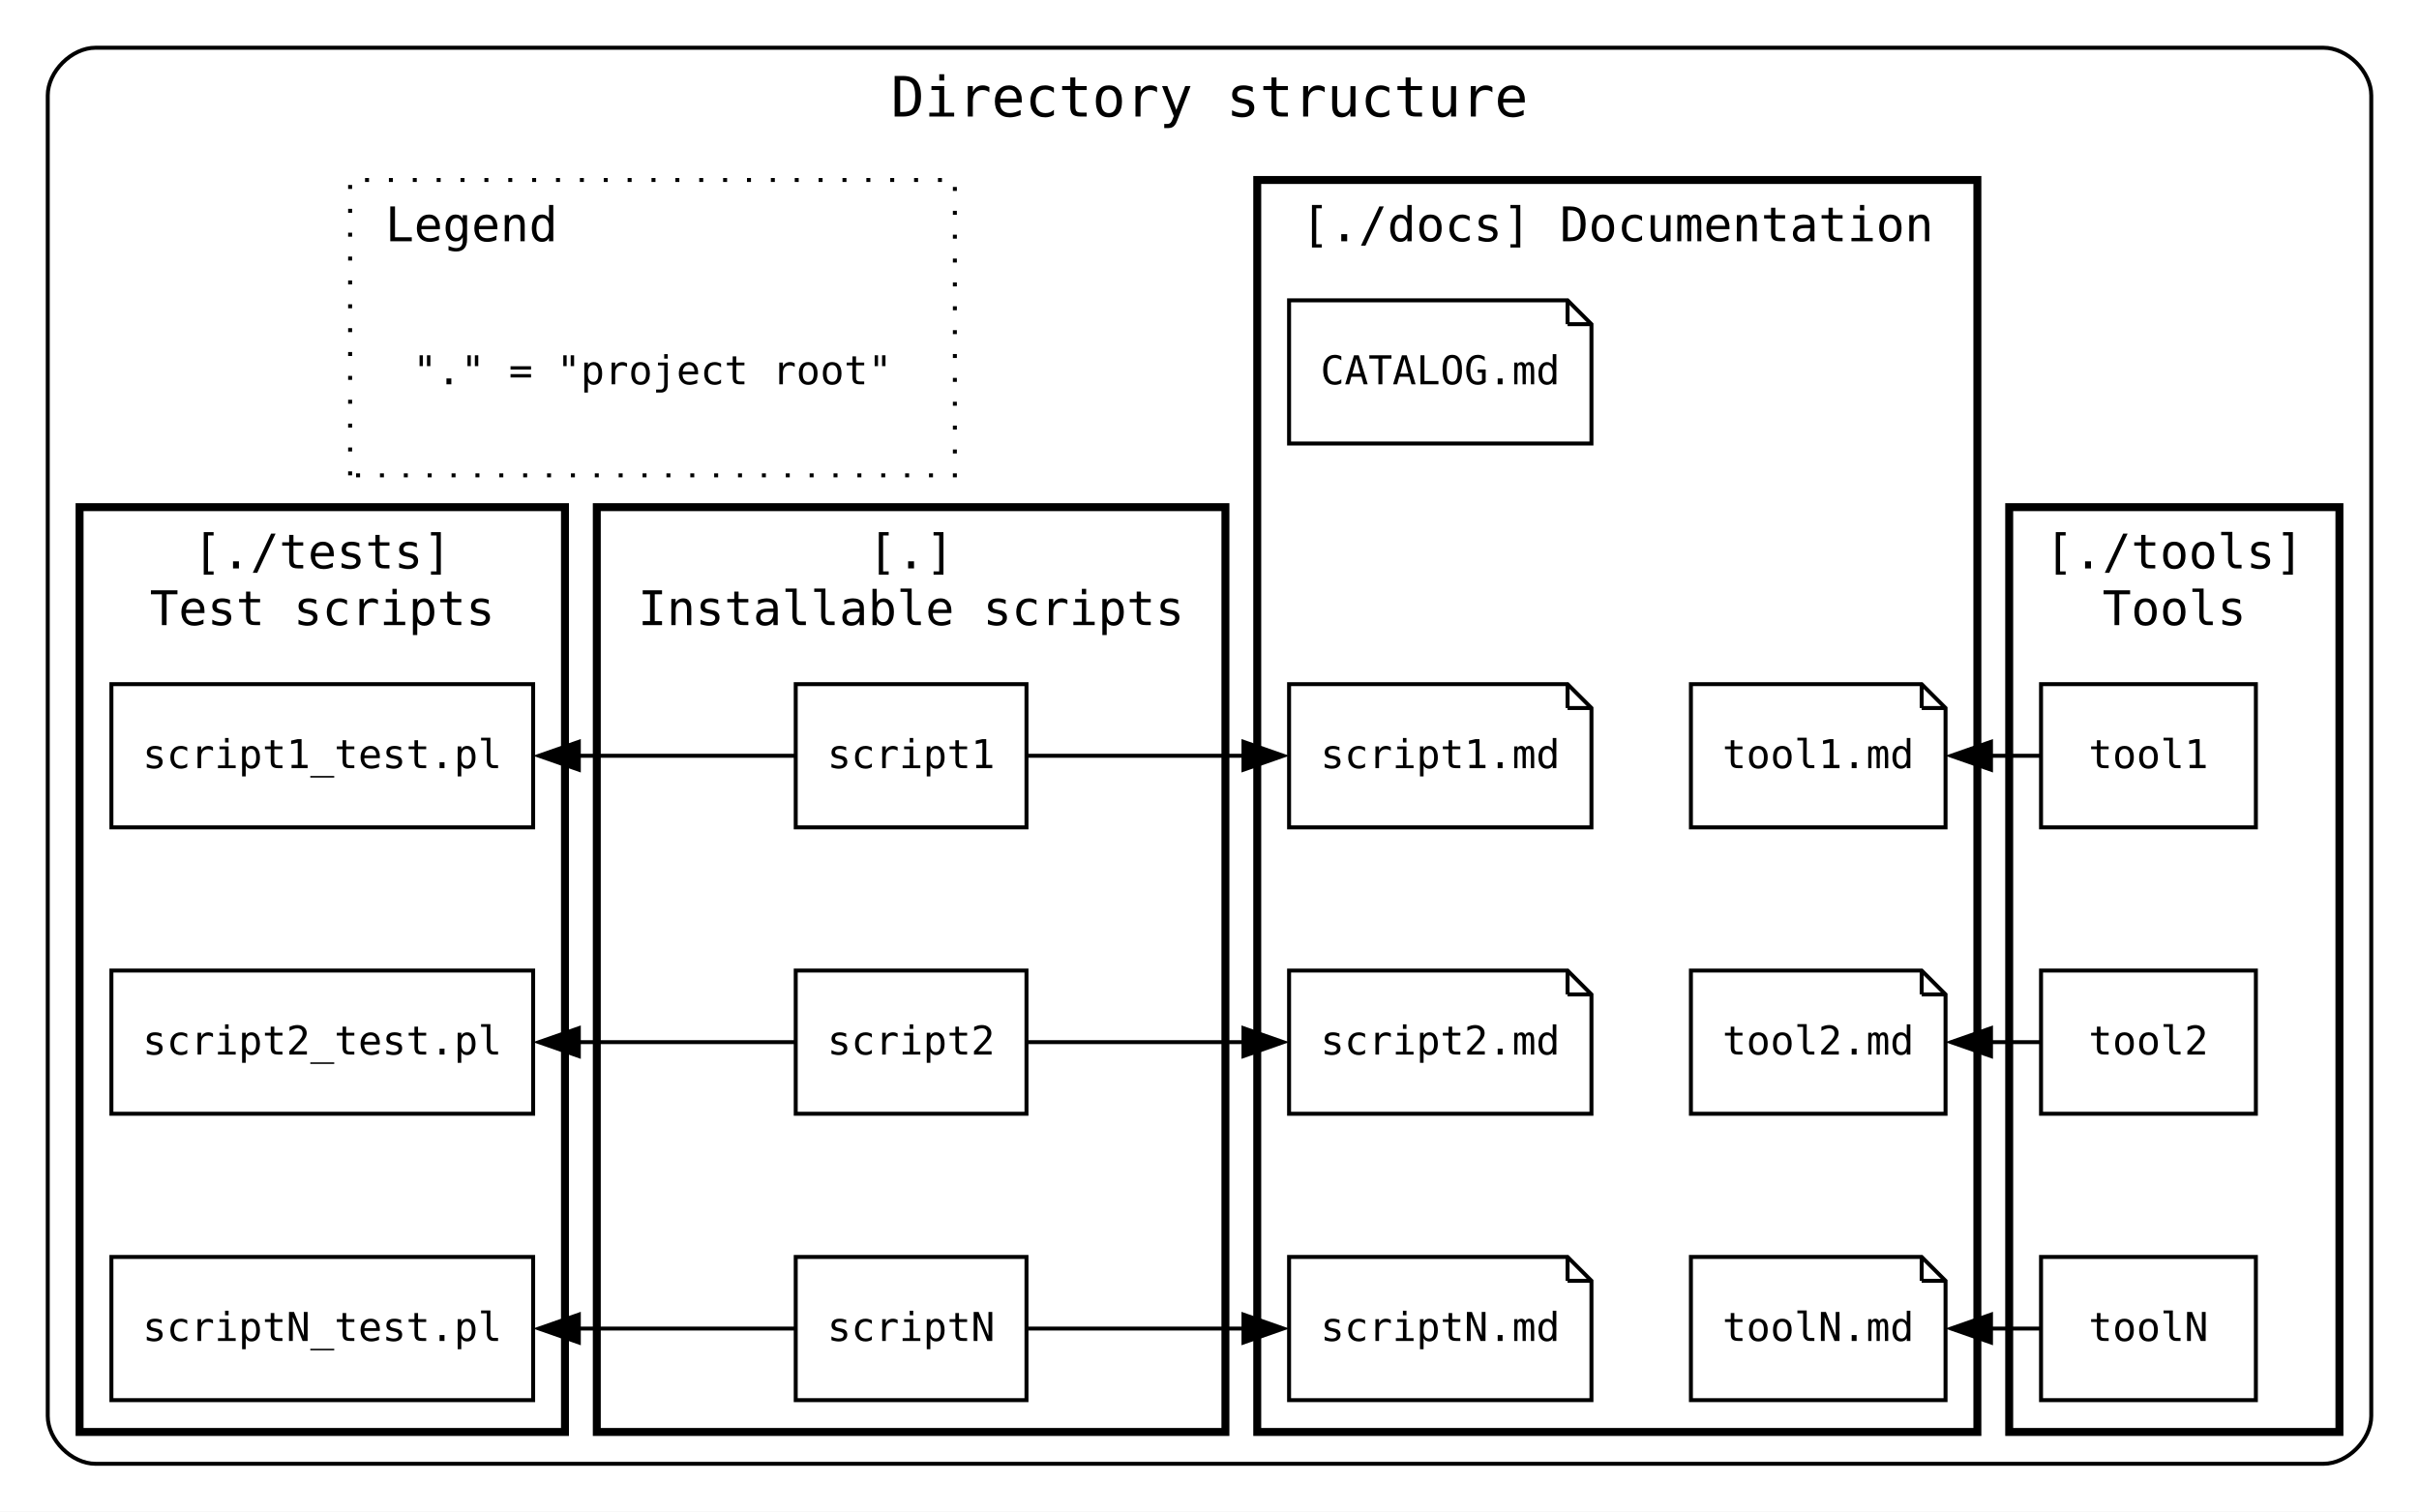
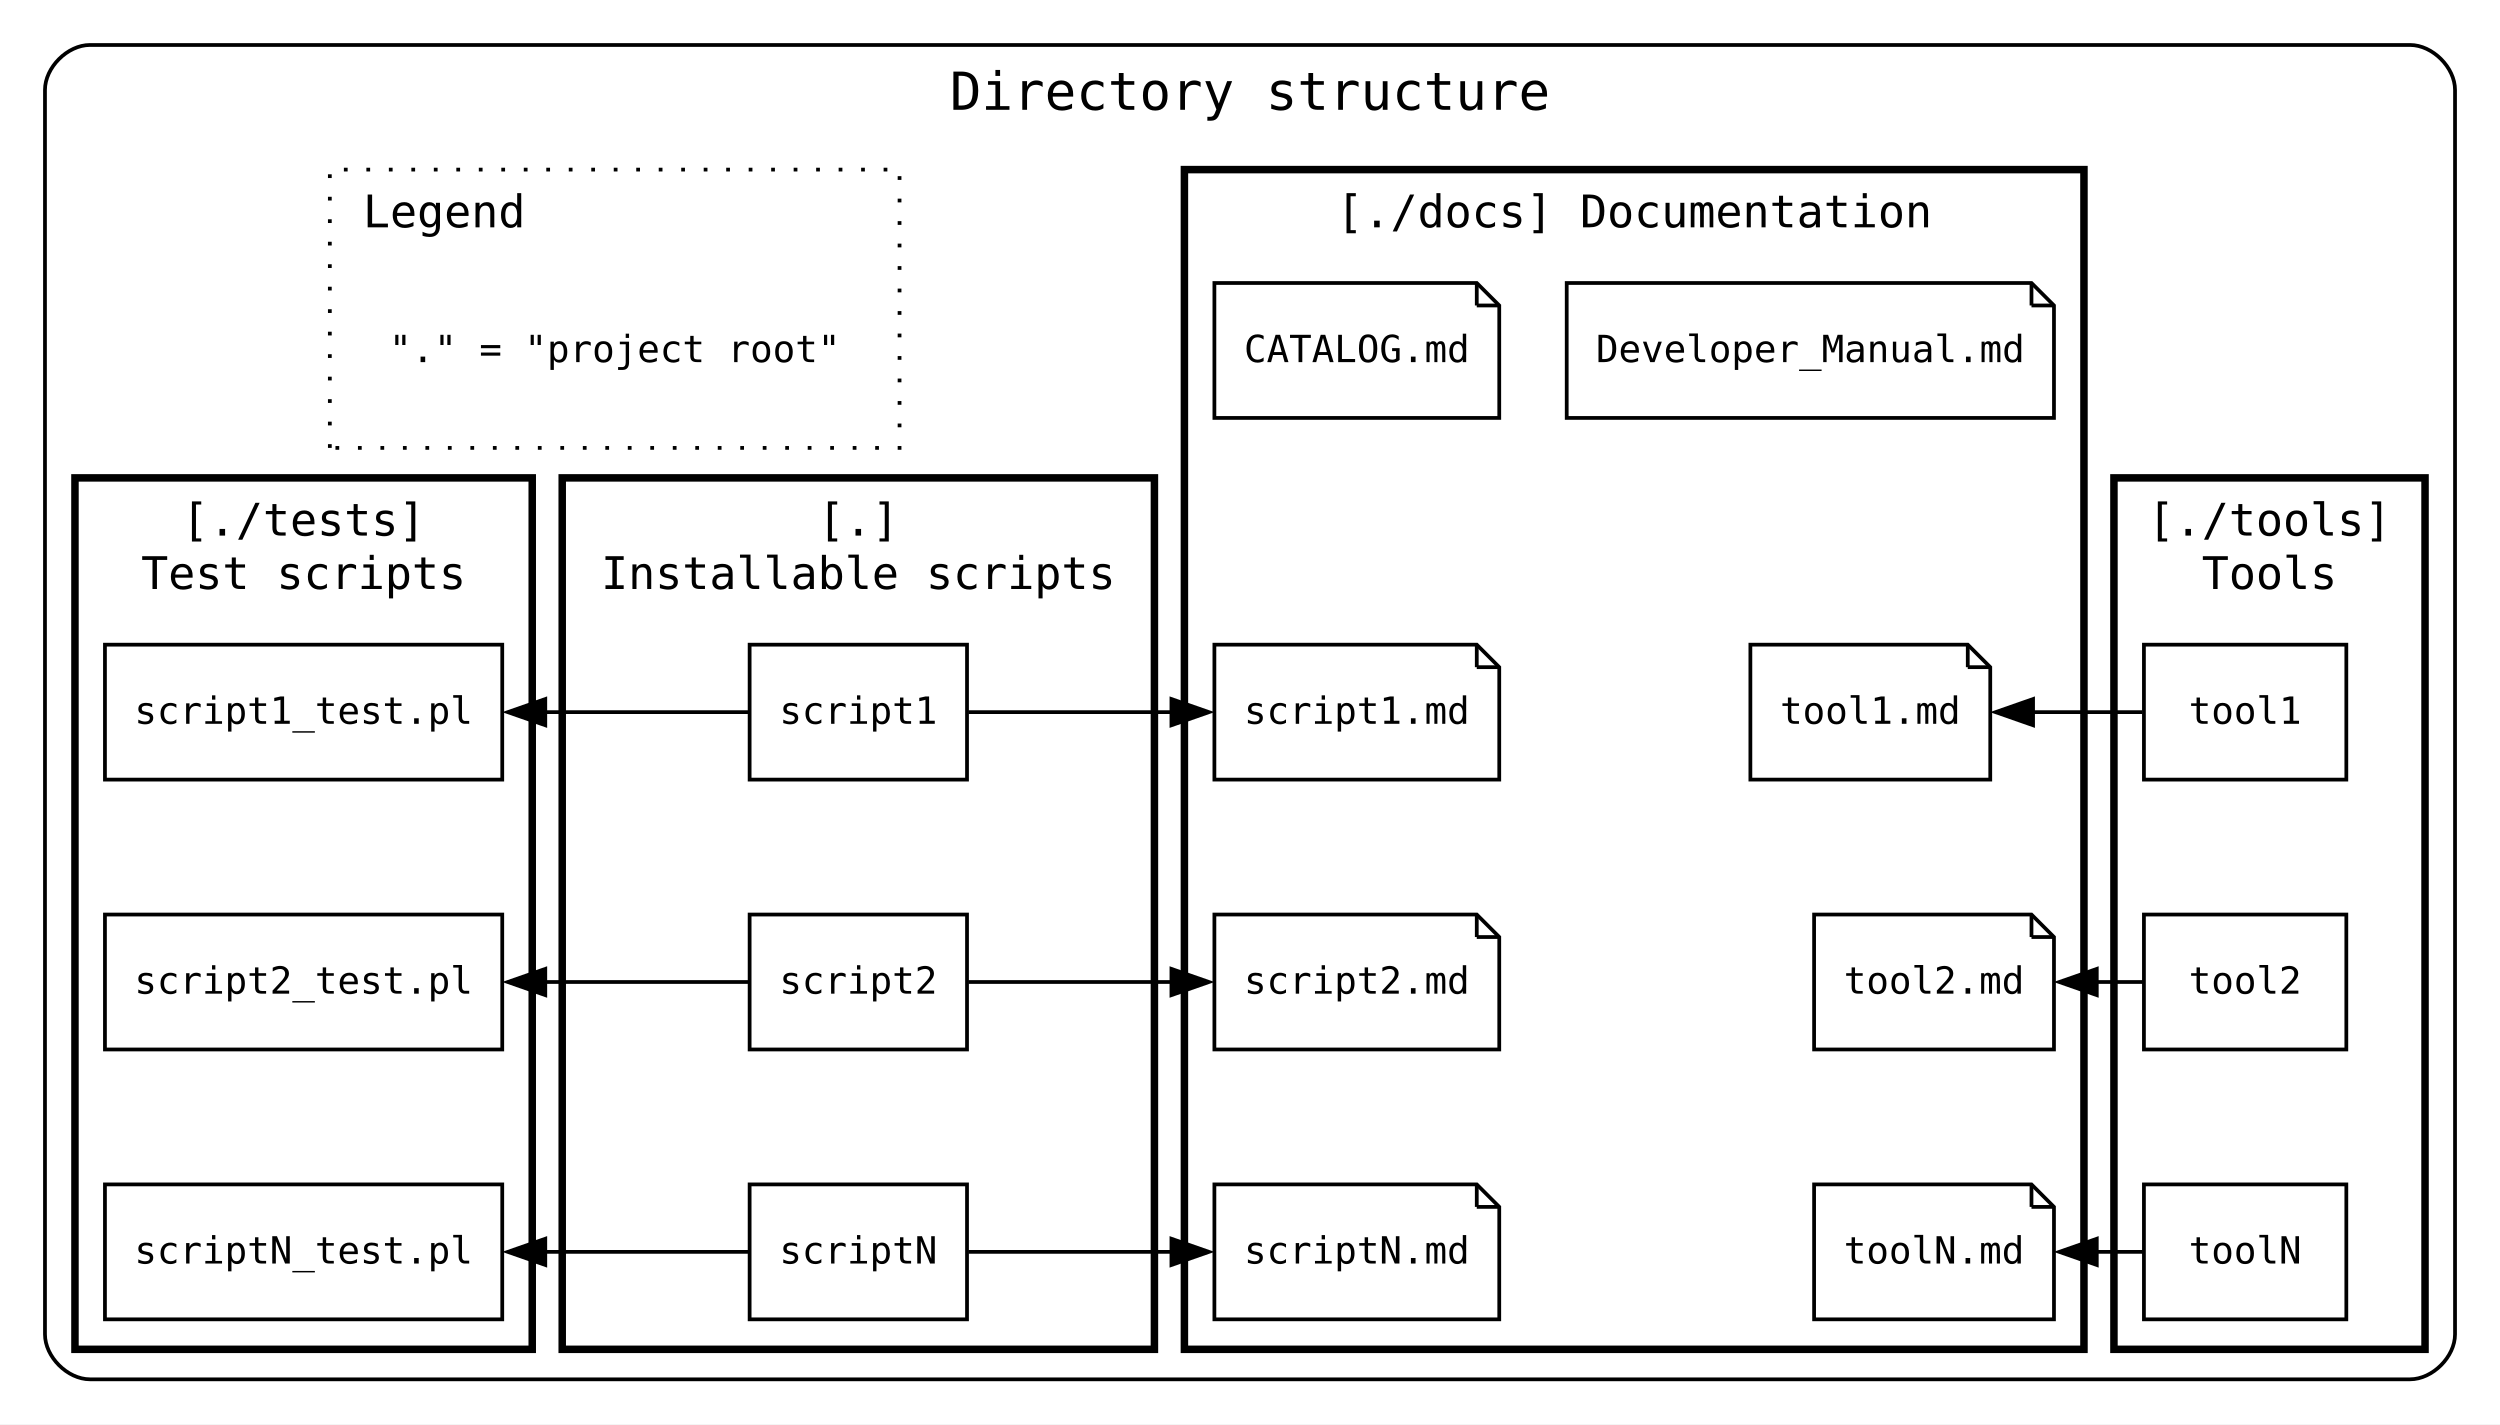
- <svg xmlns="http://www.w3.org/2000/svg" width="608pt" height="380pt" viewBox="0.00 0.00 608.00 380.00">
+ <svg xmlns="http://www.w3.org/2000/svg" width="667pt" height="380pt" viewBox="0.00 0.00 667.00 380.00">
  <g id="graph0" class="graph" transform="scale(1 1) rotate(0) translate(4 376)">
-     <polygon fill="white" stroke="none" points="-4,4 -4,-376 604,-376 604,4 -4,4" />
+     <polygon fill="white" stroke="none" points="-4,4 -4,-376 663,-376 663,4 -4,4" />
    <g id="clust1" class="cluster">
-       <path fill="none" stroke="black" d="M20,-8C20,-8 580,-8 580,-8 586,-8 592,-14 592,-20 592,-20 592,-352 592,-352 592,-358 586,-364 580,-364 580,-364 20,-364 20,-364 14,-364 8,-358 8,-352 8,-352 8,-20 8,-20 8,-14 14,-8 20,-8" />
-       <text text-anchor="middle" x="300" y="-346.7" font-family="monospace" font-size="14.00">Directory structure</text>
+       <path fill="none" stroke="black" d="M20,-8C20,-8 639,-8 639,-8 645,-8 651,-14 651,-20 651,-20 651,-352 651,-352 651,-358 645,-364 639,-364 639,-364 20,-364 20,-364 14,-364 8,-358 8,-352 8,-352 8,-20 8,-20 8,-14 14,-8 20,-8" />
+       <text text-anchor="middle" x="329.5" y="-346.7" font-family="monospace" font-size="14.00">Directory structure</text>
    </g>
    <g id="clust2" class="cluster">
-       <polygon fill="none" stroke="black" stroke-width="2" points="501,-16 501,-248.5 584,-248.5 584,-16 501,-16" />
-       <text text-anchor="middle" x="542.5" y="-233.1" font-family="monospace" font-size="12.00">[./tools]</text>
-       <text text-anchor="middle" x="542.5" y="-218.85" font-family="monospace" font-size="12.00">Tools</text>
+       <polygon fill="none" stroke="black" stroke-width="2" points="560,-16 560,-248.5 643,-248.5 643,-16 560,-16" />
+       <text text-anchor="middle" x="601.5" y="-233.1" font-family="monospace" font-size="12.00">[./tools]</text>
+       <text text-anchor="middle" x="601.5" y="-218.85" font-family="monospace" font-size="12.00">Tools</text>
    </g>
    <g id="clust4" class="cluster">
-       <polygon fill="none" stroke="black" stroke-width="2" points="312,-16 312,-330.75 493,-330.75 493,-16 312,-16" />
-       <text text-anchor="middle" x="402.5" y="-315.35" font-family="monospace" font-size="12.00">[./docs] Documentation</text>
+       <polygon fill="none" stroke="black" stroke-width="2" points="312,-16 312,-330.75 552,-330.75 552,-16 312,-16" />
+       <text text-anchor="middle" x="432" y="-315.35" font-family="monospace" font-size="12.00">[./docs] Documentation</text>
    </g>
    <g id="clust6" class="cluster">
      <polygon fill="none" stroke="black" stroke-width="2" points="146,-16 146,-248.5 304,-248.5 304,-16 146,-16" />
      <text text-anchor="middle" x="225" y="-233.1" font-family="monospace" font-size="12.00">[.]</text>
      <text text-anchor="middle" x="225" y="-218.85" font-family="monospace" font-size="12.00">Installable scripts</text>
    </g>
    <g id="clust8" class="cluster">
      <polygon fill="none" stroke="black" stroke-width="2" points="16,-16 16,-248.5 138,-248.5 138,-16 16,-16" />
      <text text-anchor="middle" x="77" y="-233.1" font-family="monospace" font-size="12.00">[./tests]</text>
      <text text-anchor="middle" x="77" y="-218.85" font-family="monospace" font-size="12.00">Test scripts</text>
    </g>
    <g id="clust10" class="cluster">
      <polygon fill="none" stroke="black" stroke-dasharray="1,5" points="84,-256.5 84,-330.75 236,-330.75 236,-256.5 84,-256.5" />
      <text text-anchor="middle" x="114.5" y="-315.35" font-family="monospace" font-size="12.00">Legend</text>
    </g>
    <g id="node1" class="node">
-       <polygon fill="none" stroke="black" points="563,-204 509,-204 509,-168 563,-168 563,-204" />
-       <text text-anchor="middle" x="536" y="-182.88" font-family="monospace" font-size="10.00">tool1</text>
+       <polygon fill="none" stroke="black" points="622,-204 568,-204 568,-168 622,-168 622,-204" />
+       <text text-anchor="middle" x="595" y="-182.88" font-family="monospace" font-size="10.00">tool1</text>
    </g>
    <g id="node2" class="node">
-       <polygon fill="none" stroke="black" points="563,-132 509,-132 509,-96 563,-96 563,-132" />
-       <text text-anchor="middle" x="536" y="-110.88" font-family="monospace" font-size="10.00">tool2</text>
+       <polygon fill="none" stroke="black" points="622,-132 568,-132 568,-96 622,-96 622,-132" />
+       <text text-anchor="middle" x="595" y="-110.88" font-family="monospace" font-size="10.00">tool2</text>
    </g>
-     <g id="node8" class="node">
-       <polygon fill="none" stroke="black" points="479,-204 421,-204 421,-168 485,-168 485,-198 479,-204" />
-       <polyline fill="none" stroke="black" points="479,-204 479,-198" />
-       <polyline fill="none" stroke="black" points="485,-198 479,-198" />
-       <text text-anchor="middle" x="453" y="-182.88" font-family="monospace" font-size="10.00">tool1.md</text>
+     <g id="node9" class="node">
+       <polygon fill="none" stroke="black" points="521,-204 463,-204 463,-168 527,-168 527,-198 521,-204" />
+       <polyline fill="none" stroke="black" points="521,-204 521,-198" />
+       <polyline fill="none" stroke="black" points="527,-198 521,-198" />
+       <text text-anchor="middle" x="495" y="-182.88" font-family="monospace" font-size="10.00">tool1.md</text>
    </g>
-     <g id="edge19" class="edge">
-       <path fill="none" stroke="black" d="M508.74,-186C504.61,-186 500.48,-186 496.35,-186" />
-       <polygon fill="black" stroke="black" points="496.42,-182.5 486.42,-186 496.42,-189.5 496.42,-182.5" />
+     <g id="edge20" class="edge">
+       <path fill="none" stroke="black" d="M567.55,-186C557.83,-186 548.11,-186 538.39,-186" />
+       <polygon fill="black" stroke="black" points="538.42,-182.5 528.42,-186 538.42,-189.5 538.42,-182.5" />
    </g>
    <g id="node3" class="node">
-       <polygon fill="none" stroke="black" points="563,-60 509,-60 509,-24 563,-24 563,-60" />
-       <text text-anchor="middle" x="536" y="-38.88" font-family="monospace" font-size="10.00">toolN</text>
-     </g>
-     <g id="node9" class="node">
-       <polygon fill="none" stroke="black" points="479,-132 421,-132 421,-96 485,-96 485,-126 479,-132" />
-       <polyline fill="none" stroke="black" points="479,-132 479,-126" />
-       <polyline fill="none" stroke="black" points="485,-126 479,-126" />
-       <text text-anchor="middle" x="453" y="-110.88" font-family="monospace" font-size="10.00">tool2.md</text>
-     </g>
-     <g id="edge20" class="edge">
-       <path fill="none" stroke="black" d="M508.74,-114C504.61,-114 500.48,-114 496.35,-114" />
-       <polygon fill="black" stroke="black" points="496.42,-110.5 486.42,-114 496.42,-117.5 496.42,-110.5" />
+       <polygon fill="none" stroke="black" points="622,-60 568,-60 568,-24 622,-24 622,-60" />
+       <text text-anchor="middle" x="595" y="-38.88" font-family="monospace" font-size="10.00">toolN</text>
    </g>
    <g id="node10" class="node">
-       <polygon fill="none" stroke="black" points="479,-60 421,-60 421,-24 485,-24 485,-54 479,-60" />
-       <polyline fill="none" stroke="black" points="479,-60 479,-54" />
-       <polyline fill="none" stroke="black" points="485,-54 479,-54" />
-       <text text-anchor="middle" x="453" y="-38.88" font-family="monospace" font-size="10.00">toolN.md</text>
+       <polygon fill="none" stroke="black" points="538,-132 480,-132 480,-96 544,-96 544,-126 538,-132" />
+       <polyline fill="none" stroke="black" points="538,-132 538,-126" />
+       <polyline fill="none" stroke="black" points="544,-126 538,-126" />
+       <text text-anchor="middle" x="512" y="-110.88" font-family="monospace" font-size="10.00">tool2.md</text>
    </g>
    <g id="edge21" class="edge">
-       <path fill="none" stroke="black" d="M508.74,-42C504.61,-42 500.48,-42 496.35,-42" />
-       <polygon fill="black" stroke="black" points="496.42,-38.5 486.42,-42 496.42,-45.5 496.42,-38.5" />
+       <path fill="none" stroke="black" d="M567.74,-114C563.61,-114 559.48,-114 555.35,-114" />
+       <polygon fill="black" stroke="black" points="555.42,-110.5 545.42,-114 555.42,-117.5 555.42,-110.5" />
+     </g>
+     <g id="node11" class="node">
+       <polygon fill="none" stroke="black" points="538,-60 480,-60 480,-24 544,-24 544,-54 538,-60" />
+       <polyline fill="none" stroke="black" points="538,-60 538,-54" />
+       <polyline fill="none" stroke="black" points="544,-54 538,-54" />
+       <text text-anchor="middle" x="512" y="-38.88" font-family="monospace" font-size="10.00">toolN.md</text>
+     </g>
+     <g id="edge22" class="edge">
+       <path fill="none" stroke="black" d="M567.74,-42C563.61,-42 559.48,-42 555.35,-42" />
+       <polygon fill="black" stroke="black" points="555.42,-38.5 545.42,-42 555.42,-45.5 555.42,-38.5" />
    </g>
    <g id="node4" class="node">
      <polygon fill="none" stroke="black" points="390,-300.5 320,-300.5 320,-264.5 396,-264.5 396,-294.5 390,-300.5" />
      <polyline fill="none" stroke="black" points="390,-300.5 390,-294.5" />
      <polyline fill="none" stroke="black" points="396,-294.5 390,-294.5" />
      <text text-anchor="middle" x="358" y="-279.38" font-family="monospace" font-size="10.00">CATALOG.md</text>
    </g>
    <g id="node5" class="node">
      <polygon fill="none" stroke="black" points="390,-204 320,-204 320,-168 396,-168 396,-198 390,-204" />
      <polyline fill="none" stroke="black" points="390,-204 390,-198" />
      <polyline fill="none" stroke="black" points="396,-198 390,-198" />
      <text text-anchor="middle" x="358" y="-182.88" font-family="monospace" font-size="10.00">script1.md</text>
    </g>
    <g id="node6" class="node">
      <polygon fill="none" stroke="black" points="390,-132 320,-132 320,-96 396,-96 396,-126 390,-132" />
      <polyline fill="none" stroke="black" points="390,-132 390,-126" />
      <polyline fill="none" stroke="black" points="396,-126 390,-126" />
      <text text-anchor="middle" x="358" y="-110.88" font-family="monospace" font-size="10.00">script2.md</text>
    </g>
    <g id="node7" class="node">
      <polygon fill="none" stroke="black" points="390,-60 320,-60 320,-24 396,-24 396,-54 390,-60" />
      <polyline fill="none" stroke="black" points="390,-60 390,-54" />
      <polyline fill="none" stroke="black" points="396,-54 390,-54" />
      <text text-anchor="middle" x="358" y="-38.88" font-family="monospace" font-size="10.00">scriptN.md</text>
    </g>
-     <g id="node11" class="node">
+     <g id="node8" class="node">
+       <polygon fill="none" stroke="black" points="538,-300.5 414,-300.5 414,-264.5 544,-264.5 544,-294.5 538,-300.5" />
+       <polyline fill="none" stroke="black" points="538,-300.5 538,-294.5" />
+       <polyline fill="none" stroke="black" points="544,-294.5 538,-294.5" />
+       <text text-anchor="middle" x="479" y="-279.38" font-family="monospace" font-size="10.00">Developer_Manual.md</text>
+     </g>
+     <g id="node12" class="node">
      <polygon fill="none" stroke="black" points="254,-204 196,-204 196,-168 254,-168 254,-204" />
      <text text-anchor="middle" x="225" y="-182.88" font-family="monospace" font-size="10.00">script1</text>
    </g>
-     <g id="edge13" class="edge">
+     <g id="edge14" class="edge">
      <path fill="none" stroke="black" d="M254.35,-186C272.43,-186 290.51,-186 308.59,-186" />
      <polygon fill="black" stroke="black" points="308.54,-189.5 318.54,-186 308.54,-182.5 308.54,-189.5" />
    </g>
-     <g id="node12" class="node">
+     <g id="node13" class="node">
      <polygon fill="none" stroke="black" points="254,-132 196,-132 196,-96 254,-96 254,-132" />
      <text text-anchor="middle" x="225" y="-110.88" font-family="monospace" font-size="10.00">script2</text>
    </g>
-     <g id="node14" class="node">
+     <g id="node15" class="node">
      <polygon fill="none" stroke="black" points="130,-204 24,-204 24,-168 130,-168 130,-204" />
      <text text-anchor="middle" x="77" y="-182.88" font-family="monospace" font-size="10.00">script1_test.pl</text>
    </g>
-     <g id="edge16" class="edge">
+     <g id="edge17" class="edge">
      <path fill="none" stroke="black" d="M195.83,-186C177.71,-186 159.58,-186 141.45,-186" />
      <polygon fill="black" stroke="black" points="141.48,-182.5 131.48,-186 141.48,-189.5 141.48,-182.5" />
    </g>
-     <g id="edge14" class="edge">
+     <g id="edge15" class="edge">
      <path fill="none" stroke="black" d="M254.35,-114C272.43,-114 290.51,-114 308.59,-114" />
      <polygon fill="black" stroke="black" points="308.54,-117.5 318.54,-114 308.54,-110.5 308.54,-117.5" />
    </g>
-     <g id="node13" class="node">
+     <g id="node14" class="node">
      <polygon fill="none" stroke="black" points="254,-60 196,-60 196,-24 254,-24 254,-60" />
      <text text-anchor="middle" x="225" y="-38.88" font-family="monospace" font-size="10.00">scriptN</text>
    </g>
-     <g id="node15" class="node">
+     <g id="node16" class="node">
      <polygon fill="none" stroke="black" points="130,-132 24,-132 24,-96 130,-96 130,-132" />
      <text text-anchor="middle" x="77" y="-110.88" font-family="monospace" font-size="10.00">script2_test.pl</text>
    </g>
-     <g id="edge17" class="edge">
+     <g id="edge18" class="edge">
      <path fill="none" stroke="black" d="M195.83,-114C177.71,-114 159.58,-114 141.45,-114" />
      <polygon fill="black" stroke="black" points="141.48,-110.5 131.48,-114 141.48,-117.5 141.48,-110.5" />
    </g>
-     <g id="edge15" class="edge">
+     <g id="edge16" class="edge">
      <path fill="none" stroke="black" d="M254.35,-42C272.43,-42 290.51,-42 308.59,-42" />
      <polygon fill="black" stroke="black" points="308.54,-45.5 318.54,-42 308.54,-38.5 308.54,-45.5" />
    </g>
-     <g id="node16" class="node">
+     <g id="node17" class="node">
      <polygon fill="none" stroke="black" points="130,-60 24,-60 24,-24 130,-24 130,-60" />
      <text text-anchor="middle" x="77" y="-38.88" font-family="monospace" font-size="10.00">scriptN_test.pl</text>
    </g>
-     <g id="edge18" class="edge">
+     <g id="edge19" class="edge">
      <path fill="none" stroke="black" d="M195.83,-42C177.71,-42 159.58,-42 141.45,-42" />
      <polygon fill="black" stroke="black" points="141.48,-38.5 131.48,-42 141.48,-45.5 141.48,-38.5" />
    </g>
-     <g id="node17" class="node">
+     <g id="node18" class="node">
      <text text-anchor="middle" x="160" y="-279.38" font-family="monospace" font-size="10.00">"." = "project root"</text>
    </g>
  </g>
</svg>
